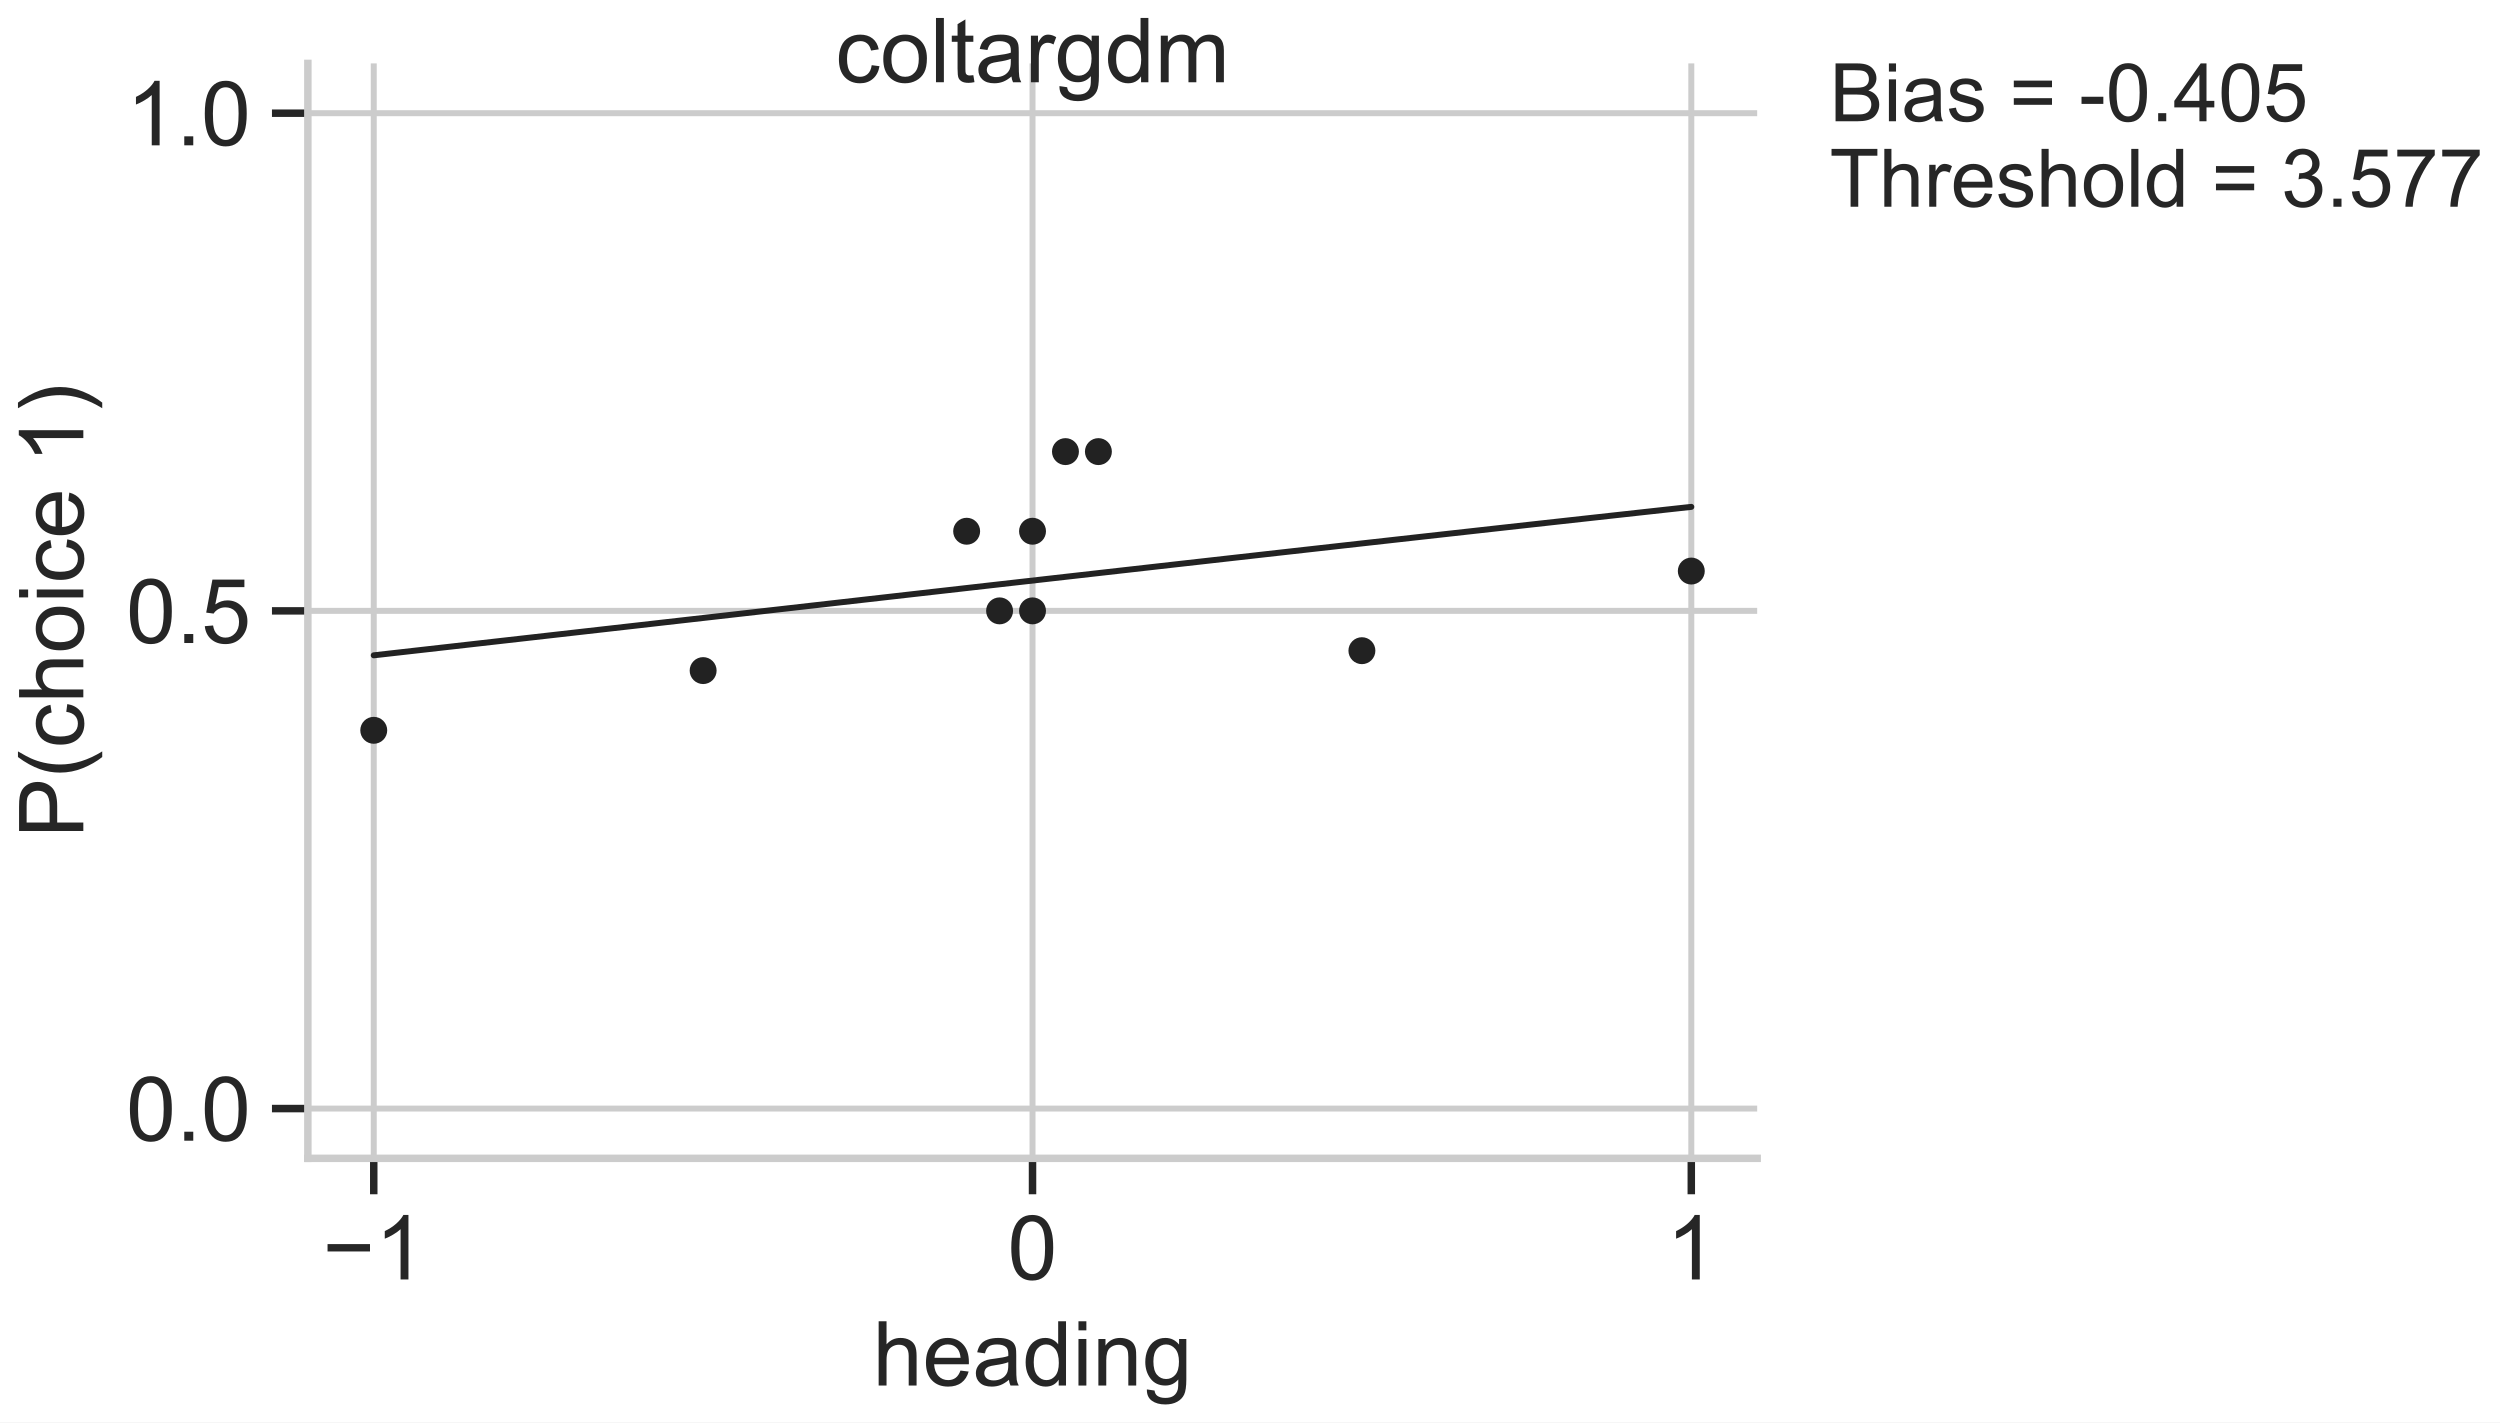
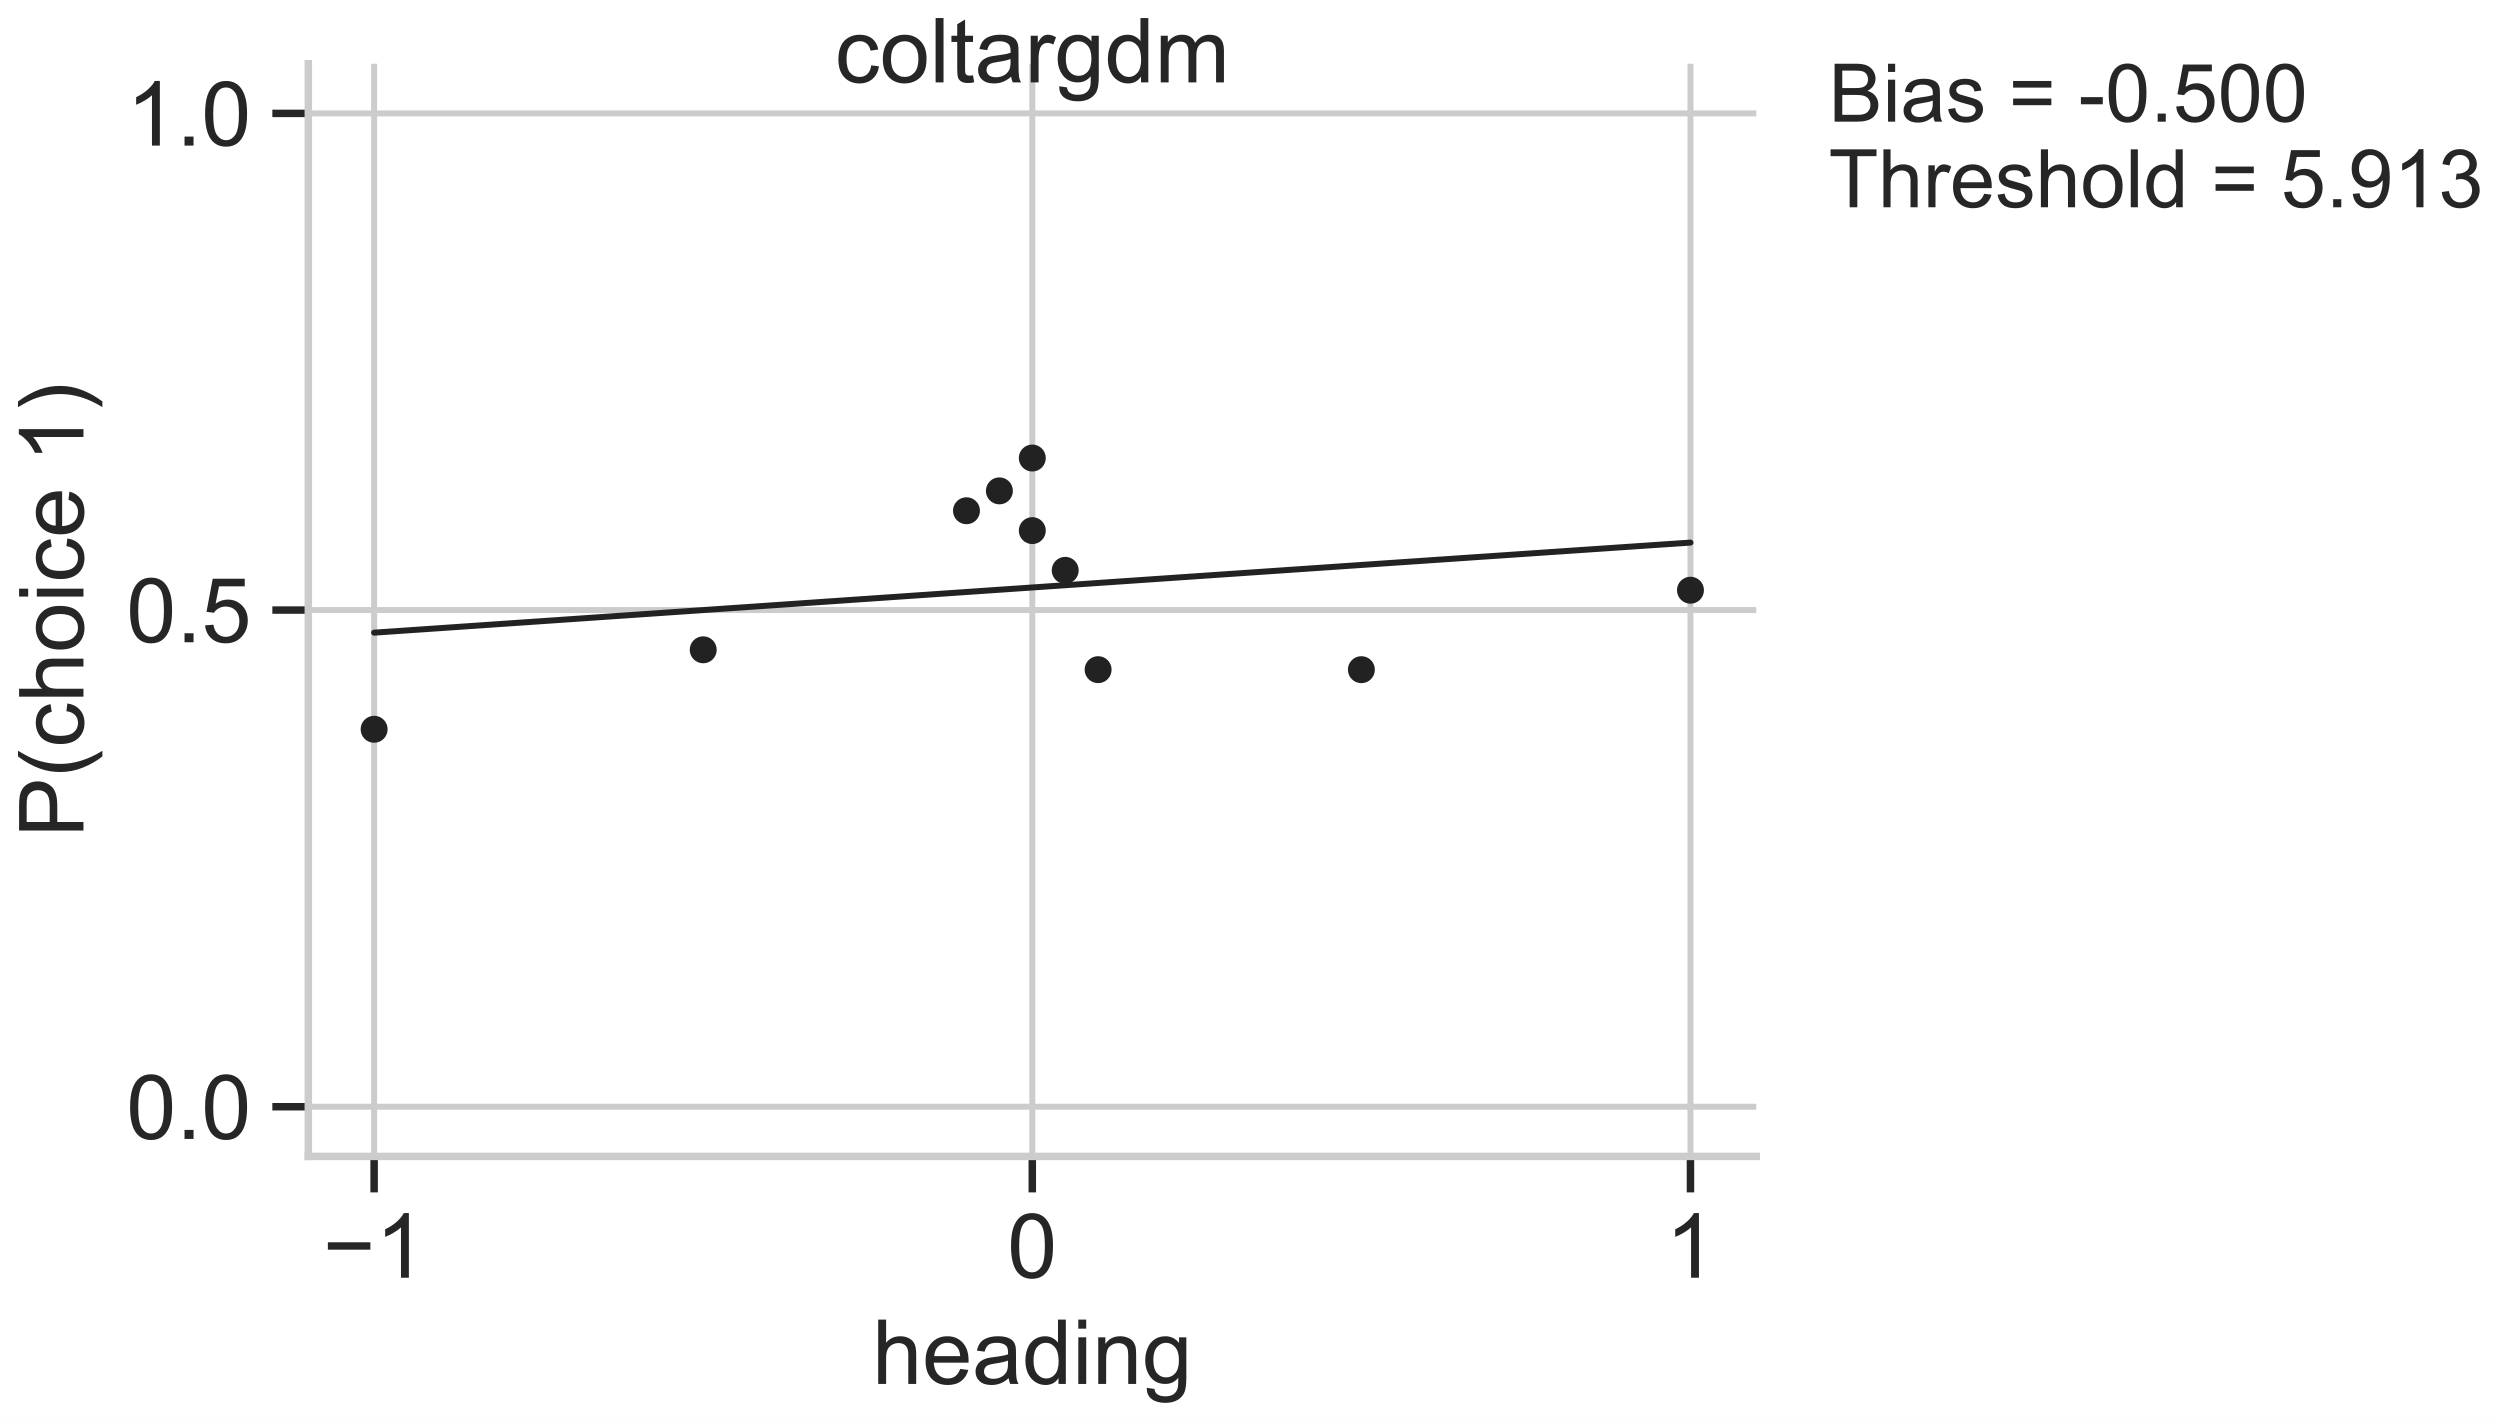
- <svg xmlns="http://www.w3.org/2000/svg" xmlns:xlink="http://www.w3.org/1999/xlink" width="417.6pt" height="237.6pt" viewBox="0 0 417.6 237.6" version="1.1">
+ <svg xmlns="http://www.w3.org/2000/svg" xmlns:xlink="http://www.w3.org/1999/xlink" width="417pt" height="237pt" viewBox="0 0 417 237" version="1.1">
  <defs>
    <style type="text/css">*{stroke-linejoin: round; stroke-linecap: butt}</style>
  </defs>
  <g id="figure_1">
    <g id="patch_1">
-       <path d="M 0 237.6  L 417.6 237.6  L 417.6 0  L 0 0  z " style="fill: #ffffff" />
+       <path d="M 0 237  L 417 237  L 417 0  L 0 0  z " style="fill: #ffffff" />
    </g>
    <g id="axes_1">
      <g id="patch_2">
-         <path d="M 51.427 193.488  L 293.518 193.488  L 293.518 10.592  L 51.427 10.592  z " style="fill: #ffffff" />
+         <path d="M 51.427 192.888  L 292.947 192.888  L 292.947 10.632  L 51.427 10.632  z " style="fill: #ffffff" />
      </g>
      <g id="matplotlib.axis_1">
        <g id="xtick_1">
          <g id="line2d_1">
-             <path d="M 62.431 193.488  L 62.431 10.592  " clip-path="url(#p243d09031a)" style="fill: none; stroke: #cccccc; stroke-linecap: round" />
+             <path d="M 62.405 192.888  L 62.405 10.632  " clip-path="url(#p401d9f560f)" style="fill: none; stroke: #cccccc; stroke-linecap: round" />
          </g>
          <g id="line2d_2">
            <defs>
-               <path id="ma017a7d0e7" d="M 0 0  L 0 6  " style="stroke: #262626; stroke-width: 1.25" />
-             </defs>
-             <g>
-               <use xlink:href="#ma017a7d0e7" x="62.431" y="193.488" style="fill: #262626; stroke: #262626; stroke-width: 1.25" />
+               <path id="me4ec5ca099" d="M 0 0  L 0 6  " style="stroke: #262626; stroke-width: 1.25" />
+             </defs>
+             <g>
+               <use xlink:href="#me4ec5ca099" x="62.405" y="192.888" style="fill: #262626; stroke: #262626; stroke-width: 1.25" />
            </g>
          </g>
          <g id="text_1">
-             <g style="fill: #262626" transform="translate(53.87978 213.7248) scale(0.15 -0.15)">
+             <g style="fill: #262626" transform="translate(53.85381 213.1248) scale(0.15 -0.15)">
              <defs>
                <path id="ArialMT-2212" d="M 3381 1997  L 356 1997  L 356 2522  L 3381 2522  L 3381 1997  z " transform="scale(0.015625)" />
                <path id="ArialMT-31" d="M 2384 0  L 1822 0  L 1822 3584  Q 1619 3391 1289 3197  Q 959 3003 697 2906  L 697 3450  Q 1169 3672 1522 3987  Q 1875 4303 2022 4600  L 2384 4600  L 2384 0  z " transform="scale(0.015625)" />
              </defs>
              <use xlink:href="#ArialMT-2212" />
              <use xlink:href="#ArialMT-31" x="58.398" />
            </g>
          </g>
        </g>
        <g id="xtick_2">
          <g id="line2d_3">
-             <path d="M 172.472 193.488  L 172.472 10.592  " clip-path="url(#p243d09031a)" style="fill: none; stroke: #cccccc; stroke-linecap: round" />
+             <path d="M 172.187 192.888  L 172.187 10.632  " clip-path="url(#p401d9f560f)" style="fill: none; stroke: #cccccc; stroke-linecap: round" />
          </g>
          <g id="line2d_4">
            <g>
-               <use xlink:href="#ma017a7d0e7" x="172.472" y="193.488" style="fill: #262626; stroke: #262626; stroke-width: 1.25" />
+               <use xlink:href="#me4ec5ca099" x="172.187" y="192.888" style="fill: #262626; stroke: #262626; stroke-width: 1.25" />
            </g>
          </g>
          <g id="text_2">
-             <g style="fill: #262626" transform="translate(168.3017 213.7248) scale(0.15 -0.15)">
+             <g style="fill: #262626" transform="translate(168.0161 213.1248) scale(0.15 -0.15)">
              <defs>
                <path id="ArialMT-30" d="M 266 2259  Q 266 3072 433 3567  Q 600 4063 929 4331  Q 1259 4600 1759 4600  Q 2128 4600 2406 4451  Q 2684 4303 2865 4023  Q 3047 3744 3150 3342  Q 3253 2941 3253 2259  Q 3253 1453 3087 958  Q 2922 463 2592 192  Q 2263 -78 1759 -78  Q 1097 -78 719 397  Q 266 969 266 2259  z M 844 2259  Q 844 1131 1108 757  Q 1372 384 1759 384  Q 2147 384 2411 759  Q 2675 1134 2675 2259  Q 2675 3391 2411 3762  Q 2147 4134 1753 4134  Q 1366 4134 1134 3806  Q 844 3388 844 2259  z " transform="scale(0.015625)" />
              </defs>
              <use xlink:href="#ArialMT-30" />
            </g>
          </g>
        </g>
        <g id="xtick_3">
          <g id="line2d_5">
-             <path d="M 282.514 193.488  L 282.514 10.592  " clip-path="url(#p243d09031a)" style="fill: none; stroke: #cccccc; stroke-linecap: round" />
+             <path d="M 281.969 192.888  L 281.969 10.632  " clip-path="url(#p401d9f560f)" style="fill: none; stroke: #cccccc; stroke-linecap: round" />
          </g>
          <g id="line2d_6">
            <g>
-               <use xlink:href="#ma017a7d0e7" x="282.514" y="193.488" style="fill: #262626; stroke: #262626; stroke-width: 1.25" />
+               <use xlink:href="#me4ec5ca099" x="281.969" y="192.888" style="fill: #262626; stroke: #262626; stroke-width: 1.25" />
            </g>
          </g>
          <g id="text_3">
-             <g style="fill: #262626" transform="translate(278.3432 213.7248) scale(0.15 -0.15)">
+             <g style="fill: #262626" transform="translate(277.798 213.1248) scale(0.15 -0.15)">
              <use xlink:href="#ArialMT-31" />
            </g>
          </g>
        </g>
        <g id="text_4">
-           <g style="fill: #262626" transform="translate(145.7818 231.4427) scale(0.15 -0.15)">
+           <g style="fill: #262626" transform="translate(145.4962 230.8427) scale(0.15 -0.15)">
            <defs>
              <path id="ArialMT-68" d="M 422 0  L 422 4581  L 984 4581  L 984 2938  Q 1378 3394 1978 3394  Q 2347 3394 2619 3248  Q 2891 3103 3008 2847  Q 3125 2591 3125 2103  L 3125 0  L 2563 0  L 2563 2103  Q 2563 2525 2380 2717  Q 2197 2909 1863 2909  Q 1613 2909 1392 2779  Q 1172 2650 1078 2428  Q 984 2206 984 1816  L 984 0  L 422 0  z " transform="scale(0.015625)" />
              <path id="ArialMT-65" d="M 2694 1069  L 3275 997  Q 3138 488 2766 206  Q 2394 -75 1816 -75  Q 1088 -75 661 373  Q 234 822 234 1631  Q 234 2469 665 2931  Q 1097 3394 1784 3394  Q 2450 3394 2872 2941  Q 3294 2488 3294 1666  Q 3294 1616 3291 1516  L 816 1516  Q 847 969 1125 678  Q 1403 388 1819 388  Q 2128 388 2347 550  Q 2566 713 2694 1069  z M 847 1978  L 2700 1978  Q 2663 2397 2488 2606  Q 2219 2931 1791 2931  Q 1403 2931 1139 2672  Q 875 2413 847 1978  z " transform="scale(0.015625)" />
              <path id="ArialMT-61" d="M 2588 409  Q 2275 144 1986 34  Q 1697 -75 1366 -75  Q 819 -75 525 192  Q 231 459 231 875  Q 231 1119 342 1320  Q 453 1522 633 1644  Q 813 1766 1038 1828  Q 1203 1872 1538 1913  Q 2219 1994 2541 2106  Q 2544 2222 2544 2253  Q 2544 2597 2384 2738  Q 2169 2928 1744 2928  Q 1347 2928 1158 2789  Q 969 2650 878 2297  L 328 2372  Q 403 2725 575 2942  Q 747 3159 1072 3276  Q 1397 3394 1825 3394  Q 2250 3394 2515 3294  Q 2781 3194 2906 3042  Q 3031 2891 3081 2659  Q 3109 2516 3109 2141  L 3109 1391  Q 3109 606 3145 398  Q 3181 191 3288 0  L 2700 0  Q 2613 175 2588 409  z M 2541 1666  Q 2234 1541 1622 1453  Q 1275 1403 1131 1340  Q 988 1278 909 1158  Q 831 1038 831 891  Q 831 666 1001 516  Q 1172 366 1500 366  Q 1825 366 2078 508  Q 2331 650 2450 897  Q 2541 1088 2541 1459  L 2541 1666  z " transform="scale(0.015625)" />
              <path id="ArialMT-64" d="M 2575 0  L 2575 419  Q 2259 -75 1647 -75  Q 1250 -75 917 144  Q 584 363 401 755  Q 219 1147 219 1656  Q 219 2153 384 2558  Q 550 2963 881 3178  Q 1213 3394 1622 3394  Q 1922 3394 2156 3267  Q 2391 3141 2538 2938  L 2538 4581  L 3097 4581  L 3097 0  L 2575 0  z M 797 1656  Q 797 1019 1065 703  Q 1334 388 1700 388  Q 2069 388 2326 689  Q 2584 991 2584 1609  Q 2584 2291 2321 2609  Q 2059 2928 1675 2928  Q 1300 2928 1048 2622  Q 797 2316 797 1656  z " transform="scale(0.015625)" />
              <path id="ArialMT-69" d="M 425 3934  L 425 4581  L 988 4581  L 988 3934  L 425 3934  z M 425 0  L 425 3319  L 988 3319  L 988 0  L 425 0  z " transform="scale(0.015625)" />
              <path id="ArialMT-6e" d="M 422 0  L 422 3319  L 928 3319  L 928 2847  Q 1294 3394 1984 3394  Q 2284 3394 2536 3286  Q 2788 3178 2913 3003  Q 3038 2828 3088 2588  Q 3119 2431 3119 2041  L 3119 0  L 2556 0  L 2556 2019  Q 2556 2363 2490 2533  Q 2425 2703 2258 2804  Q 2091 2906 1866 2906  Q 1506 2906 1245 2678  Q 984 2450 984 1813  L 984 0  L 422 0  z " transform="scale(0.015625)" />
              <path id="ArialMT-67" d="M 319 -275  L 866 -356  Q 900 -609 1056 -725  Q 1266 -881 1628 -881  Q 2019 -881 2231 -725  Q 2444 -569 2519 -288  Q 2563 -116 2559 434  Q 2191 0 1641 0  Q 956 0 581 494  Q 206 988 206 1678  Q 206 2153 378 2554  Q 550 2956 876 3175  Q 1203 3394 1644 3394  Q 2231 3394 2613 2919  L 2613 3319  L 3131 3319  L 3131 450  Q 3131 -325 2973 -648  Q 2816 -972 2473 -1159  Q 2131 -1347 1631 -1347  Q 1038 -1347 672 -1080  Q 306 -813 319 -275  z M 784 1719  Q 784 1066 1043 766  Q 1303 466 1694 466  Q 2081 466 2343 764  Q 2606 1063 2606 1700  Q 2606 2309 2336 2618  Q 2066 2928 1684 2928  Q 1309 2928 1046 2623  Q 784 2319 784 1719  z " transform="scale(0.015625)" />
            </defs>
            <use xlink:href="#ArialMT-68" />
            <use xlink:href="#ArialMT-65" x="55.615" />
            <use xlink:href="#ArialMT-61" x="111.23" />
            <use xlink:href="#ArialMT-64" x="166.846" />
            <use xlink:href="#ArialMT-69" x="222.461" />
            <use xlink:href="#ArialMT-6e" x="244.678" />
            <use xlink:href="#ArialMT-67" x="300.293" />
          </g>
        </g>
      </g>
      <g id="matplotlib.axis_2">
        <g id="ytick_1">
          <g id="line2d_7">
-             <path d="M 51.427 185.175  L 293.518 185.175  " clip-path="url(#p243d09031a)" style="fill: none; stroke: #cccccc; stroke-linecap: round" />
+             <path d="M 51.427 184.604  L 292.947 184.604  " clip-path="url(#p401d9f560f)" style="fill: none; stroke: #cccccc; stroke-linecap: round" />
          </g>
          <g id="line2d_8">
            <defs>
-               <path id="m8fb78b5773" d="M 0 0  L -6 0  " style="stroke: #262626; stroke-width: 1.25" />
-             </defs>
-             <g>
-               <use xlink:href="#m8fb78b5773" x="51.427" y="185.175" style="fill: #262626; stroke: #262626; stroke-width: 1.25" />
+               <path id="m82fab850f9" d="M 0 0  L -6 0  " style="stroke: #262626; stroke-width: 1.25" />
+             </defs>
+             <g>
+               <use xlink:href="#m82fab850f9" x="51.427" y="184.604" style="fill: #262626; stroke: #262626; stroke-width: 1.25" />
            </g>
          </g>
          <g id="text_5">
-             <g style="fill: #262626" transform="translate(21.0768 190.5429) scale(0.15 -0.15)">
+             <g style="fill: #262626" transform="translate(21.0768 189.972) scale(0.15 -0.15)">
              <defs>
                <path id="ArialMT-2e" d="M 581 0  L 581 641  L 1222 641  L 1222 0  L 581 0  z " transform="scale(0.015625)" />
              </defs>
              <use xlink:href="#ArialMT-30" />
              <use xlink:href="#ArialMT-2e" x="55.615" />
              <use xlink:href="#ArialMT-30" x="83.398" />
            </g>
          </g>
        </g>
        <g id="ytick_2">
          <g id="line2d_9">
-             <path d="M 51.427 102.04  L 293.518 102.04  " clip-path="url(#p243d09031a)" style="fill: none; stroke: #cccccc; stroke-linecap: round" />
+             <path d="M 51.427 101.76  L 292.947 101.76  " clip-path="url(#p401d9f560f)" style="fill: none; stroke: #cccccc; stroke-linecap: round" />
          </g>
          <g id="line2d_10">
            <g>
-               <use xlink:href="#m8fb78b5773" x="51.427" y="102.04" style="fill: #262626; stroke: #262626; stroke-width: 1.25" />
+               <use xlink:href="#m82fab850f9" x="51.427" y="101.76" style="fill: #262626; stroke: #262626; stroke-width: 1.25" />
            </g>
          </g>
          <g id="text_6">
-             <g style="fill: #262626" transform="translate(21.0768 107.4084) scale(0.15 -0.15)">
+             <g style="fill: #262626" transform="translate(21.0768 107.1284) scale(0.15 -0.15)">
              <defs>
                <path id="ArialMT-35" d="M 266 1200  L 856 1250  Q 922 819 1161 601  Q 1400 384 1738 384  Q 2144 384 2425 690  Q 2706 997 2706 1503  Q 2706 1984 2436 2262  Q 2166 2541 1728 2541  Q 1456 2541 1237 2417  Q 1019 2294 894 2097  L 366 2166  L 809 4519  L 3088 4519  L 3088 3981  L 1259 3981  L 1013 2750  Q 1425 3038 1878 3038  Q 2478 3038 2890 2622  Q 3303 2206 3303 1553  Q 3303 931 2941 478  Q 2500 -78 1738 -78  Q 1113 -78 717 272  Q 322 622 266 1200  z " transform="scale(0.015625)" />
              </defs>
              <use xlink:href="#ArialMT-30" />
              <use xlink:href="#ArialMT-2e" x="55.615" />
              <use xlink:href="#ArialMT-35" x="83.398" />
            </g>
          </g>
        </g>
        <g id="ytick_3">
          <g id="line2d_11">
-             <path d="M 51.427 18.905  L 293.518 18.905  " clip-path="url(#p243d09031a)" style="fill: none; stroke: #cccccc; stroke-linecap: round" />
+             <path d="M 51.427 18.916  L 292.947 18.916  " clip-path="url(#p401d9f560f)" style="fill: none; stroke: #cccccc; stroke-linecap: round" />
          </g>
          <g id="line2d_12">
            <g>
-               <use xlink:href="#m8fb78b5773" x="51.427" y="18.905" style="fill: #262626; stroke: #262626; stroke-width: 1.25" />
+               <use xlink:href="#m82fab850f9" x="51.427" y="18.916" style="fill: #262626; stroke: #262626; stroke-width: 1.25" />
            </g>
          </g>
          <g id="text_7">
-             <g style="fill: #262626" transform="translate(21.0768 24.27384) scale(0.15 -0.15)">
+             <g style="fill: #262626" transform="translate(21.0768 24.28479) scale(0.15 -0.15)">
              <use xlink:href="#ArialMT-31" />
              <use xlink:href="#ArialMT-2e" x="55.615" />
              <use xlink:href="#ArialMT-30" x="83.398" />
            </g>
          </g>
        </g>
        <g id="text_8">
-           <g style="fill: #262626" transform="translate(13.91977 139.9701) rotate(-90) scale(0.15 -0.15)">
+           <g style="fill: #262626" transform="translate(13.91977 139.6901) rotate(-90) scale(0.15 -0.15)">
            <defs>
              <path id="ArialMT-50" d="M 494 0  L 494 4581  L 2222 4581  Q 2678 4581 2919 4538  Q 3256 4481 3484 4323  Q 3713 4166 3852 3881  Q 3991 3597 3991 3256  Q 3991 2672 3619 2267  Q 3247 1863 2275 1863  L 1100 1863  L 1100 0  L 494 0  z M 1100 2403  L 2284 2403  Q 2872 2403 3119 2622  Q 3366 2841 3366 3238  Q 3366 3525 3220 3729  Q 3075 3934 2838 4000  Q 2684 4041 2272 4041  L 1100 4041  L 1100 2403  z " transform="scale(0.015625)" />
              <path id="ArialMT-28" d="M 1497 -1347  Q 1031 -759 709 28  Q 388 816 388 1659  Q 388 2403 628 3084  Q 909 3875 1497 4659  L 1900 4659  Q 1522 4009 1400 3731  Q 1209 3300 1100 2831  Q 966 2247 966 1656  Q 966 153 1900 -1347  L 1497 -1347  z " transform="scale(0.015625)" />
              <path id="ArialMT-63" d="M 2588 1216  L 3141 1144  Q 3050 572 2676 248  Q 2303 -75 1759 -75  Q 1078 -75 664 370  Q 250 816 250 1647  Q 250 2184 428 2587  Q 606 2991 970 3192  Q 1334 3394 1763 3394  Q 2303 3394 2647 3120  Q 2991 2847 3088 2344  L 2541 2259  Q 2463 2594 2264 2762  Q 2066 2931 1784 2931  Q 1359 2931 1093 2626  Q 828 2322 828 1663  Q 828 994 1084 691  Q 1341 388 1753 388  Q 2084 388 2306 591  Q 2528 794 2588 1216  z " transform="scale(0.015625)" />
              <path id="ArialMT-6f" d="M 213 1659  Q 213 2581 725 3025  Q 1153 3394 1769 3394  Q 2453 3394 2887 2945  Q 3322 2497 3322 1706  Q 3322 1066 3130 698  Q 2938 331 2570 128  Q 2203 -75 1769 -75  Q 1072 -75 642 372  Q 213 819 213 1659  z M 791 1659  Q 791 1022 1069 705  Q 1347 388 1769 388  Q 2188 388 2466 706  Q 2744 1025 2744 1678  Q 2744 2294 2464 2611  Q 2184 2928 1769 2928  Q 1347 2928 1069 2612  Q 791 2297 791 1659  z " transform="scale(0.015625)" />
              <path id="ArialMT-20" transform="scale(0.015625)" />
              <path id="ArialMT-29" d="M 791 -1347  L 388 -1347  Q 1322 153 1322 1656  Q 1322 2244 1188 2822  Q 1081 3291 891 3722  Q 769 4003 388 4659  L 791 4659  Q 1378 3875 1659 3084  Q 1900 2403 1900 1659  Q 1900 816 1576 28  Q 1253 -759 791 -1347  z " transform="scale(0.015625)" />
            </defs>
            <use xlink:href="#ArialMT-50" />
            <use xlink:href="#ArialMT-28" x="66.699" />
            <use xlink:href="#ArialMT-63" x="100" />
            <use xlink:href="#ArialMT-68" x="150" />
            <use xlink:href="#ArialMT-6f" x="205.615" />
            <use xlink:href="#ArialMT-69" x="261.23" />
            <use xlink:href="#ArialMT-63" x="283.447" />
            <use xlink:href="#ArialMT-65" x="333.447" />
            <use xlink:href="#ArialMT-20" x="389.062" />
            <use xlink:href="#ArialMT-31" x="416.846" />
            <use xlink:href="#ArialMT-29" x="472.461" />
          </g>
        </g>
      </g>
      <g id="line2d_13">
        <defs>
-           <path id="m453b552fd0" d="M 0 1.75  C 0.464 1.75 0.909 1.566 1.237 1.237  C 1.566 0.909 1.75 0.464 1.75 0  C 1.75 -0.464 1.566 -0.909 1.237 -1.237  C 0.909 -1.566 0.464 -1.75 0 -1.75  C -0.464 -1.75 -0.909 -1.566 -1.237 -1.237  C -1.566 -0.909 -1.75 -0.464 -1.75 0  C -1.75 0.464 -1.566 0.909 -1.237 1.237  C -0.909 1.566 -0.464 1.75 0 1.75  z " style="stroke: #222222" />
+           <path id="m4e38c3cd08" d="M 0 1.75  C 0.464 1.75 0.909 1.566 1.237 1.237  C 1.566 0.909 1.75 0.464 1.75 0  C 1.75 -0.464 1.566 -0.909 1.237 -1.237  C 0.909 -1.566 0.464 -1.75 0 -1.75  C -0.464 -1.75 -0.909 -1.566 -1.237 -1.237  C -1.566 -0.909 -1.75 -0.464 -1.75 0  C -1.75 0.464 -1.566 0.909 -1.237 1.237  C -0.909 1.566 -0.464 1.75 0 1.75  z " style="stroke: #222222" />
        </defs>
-         <g clip-path="url(#p243d09031a)">
-           <use xlink:href="#m453b552fd0" x="62.431" y="121.992" style="fill: #222222; stroke: #222222" />
-           <use xlink:href="#m453b552fd0" x="282.514" y="95.389" style="fill: #222222; stroke: #222222" />
-           <use xlink:href="#m453b552fd0" x="117.452" y="112.016" style="fill: #222222; stroke: #222222" />
-           <use xlink:href="#m453b552fd0" x="227.493" y="108.691" style="fill: #222222; stroke: #222222" />
-           <use xlink:href="#m453b552fd0" x="161.468" y="88.739" style="fill: #222222; stroke: #222222" />
-           <use xlink:href="#m453b552fd0" x="183.477" y="75.437" style="fill: #222222; stroke: #222222" />
-           <use xlink:href="#m453b552fd0" x="166.97" y="102.04" style="fill: #222222; stroke: #222222" />
-           <use xlink:href="#m453b552fd0" x="177.974" y="75.437" style="fill: #222222; stroke: #222222" />
-           <use xlink:href="#m453b552fd0" x="172.472" y="88.739" style="fill: #222222; stroke: #222222" />
-           <use xlink:href="#m453b552fd0" x="172.472" y="102.04" style="fill: #222222; stroke: #222222" />
+         <g clip-path="url(#p401d9f560f)">
+           <use xlink:href="#m4e38c3cd08" x="62.405" y="121.643" style="fill: #222222; stroke: #222222" />
+           <use xlink:href="#m4e38c3cd08" x="281.969" y="98.446" style="fill: #222222; stroke: #222222" />
+           <use xlink:href="#m4e38c3cd08" x="117.296" y="108.388" style="fill: #222222; stroke: #222222" />
+           <use xlink:href="#m4e38c3cd08" x="227.078" y="111.701" style="fill: #222222; stroke: #222222" />
+           <use xlink:href="#m4e38c3cd08" x="161.209" y="85.191" style="fill: #222222; stroke: #222222" />
+           <use xlink:href="#m4e38c3cd08" x="183.165" y="111.701" style="fill: #222222; stroke: #222222" />
+           <use xlink:href="#m4e38c3cd08" x="166.698" y="81.878" style="fill: #222222; stroke: #222222" />
+           <use xlink:href="#m4e38c3cd08" x="177.676" y="95.133" style="fill: #222222; stroke: #222222" />
+           <use xlink:href="#m4e38c3cd08" x="172.187" y="76.4" style="fill: #222222; stroke: #222222" />
+           <use xlink:href="#m4e38c3cd08" x="172.187" y="88.505" style="fill: #222222; stroke: #222222" />
        </g>
      </g>
      <g id="line2d_14">
-         <path d="M 62.431 109.464  L 64.654 109.213  L 66.877 108.962  L 69.1 108.71  L 71.323 108.459  L 73.546 108.207  L 75.769 107.956  L 77.992 107.704  L 80.215 107.452  L 82.438 107.2  L 84.662 106.948  L 86.885 106.696  L 89.108 106.444  L 91.331 106.192  L 93.554 105.94  L 95.777 105.688  L 98 105.435  L 100.223 105.183  L 102.446 104.93  L 104.669 104.678  L 106.892 104.426  L 109.115 104.173  L 111.338 103.92  L 113.561 103.668  L 115.784 103.415  L 118.007 103.163  L 120.231 102.91  L 122.454 102.657  L 124.677 102.405  L 126.9 102.152  L 129.123 101.899  L 131.346 101.647  L 133.569 101.394  L 135.792 101.141  L 138.015 100.889  L 140.238 100.636  L 142.461 100.383  L 144.684 100.131  L 146.907 99.878  L 149.13 99.626  L 151.353 99.373  L 153.576 99.121  L 155.799 98.868  L 158.023 98.616  L 160.246 98.364  L 162.469 98.111  L 164.692 97.859  L 166.915 97.607  L 169.138 97.355  L 171.361 97.103  L 173.584 96.851  L 175.807 96.599  L 178.03 96.347  L 180.253 96.096  L 182.476 95.844  L 184.699 95.592  L 186.922 95.341  L 189.145 95.09  L 191.368 94.838  L 193.591 94.587  L 195.815 94.336  L 198.038 94.085  L 200.261 93.835  L 202.484 93.584  L 204.707 93.333  L 206.93 93.083  L 209.153 92.833  L 211.376 92.582  L 213.599 92.332  L 215.822 92.082  L 218.045 91.833  L 220.268 91.583  L 222.491 91.334  L 224.714 91.084  L 226.937 90.835  L 229.16 90.586  L 231.383 90.337  L 233.607 90.089  L 235.83 89.84  L 238.053 89.592  L 240.276 89.344  L 242.499 89.096  L 244.722 88.848  L 246.945 88.601  L 249.168 88.353  L 251.391 88.106  L 253.614 87.859  L 255.837 87.612  L 258.06 87.366  L 260.283 87.119  L 262.506 86.873  L 264.729 86.627  L 266.952 86.382  L 269.176 86.136  L 271.399 85.891  L 273.622 85.646  L 275.845 85.401  L 278.068 85.156  L 280.291 84.912  L 282.514 84.668  " clip-path="url(#p243d09031a)" style="fill: none; stroke: #222222; stroke-linecap: round" />
+         <path d="M 62.405 105.528  L 64.623 105.376  L 66.841 105.224  L 69.058 105.072  L 71.276 104.92  L 73.494 104.768  L 75.712 104.615  L 77.93 104.463  L 80.148 104.311  L 82.365 104.159  L 84.583 104.006  L 86.801 103.854  L 89.019 103.702  L 91.237 103.55  L 93.454 103.397  L 95.672 103.245  L 97.89 103.093  L 100.108 102.941  L 102.326 102.788  L 104.543 102.636  L 106.761 102.484  L 108.979 102.331  L 111.197 102.179  L 113.415 102.027  L 115.633 101.874  L 117.85 101.722  L 120.068 101.57  L 122.286 101.417  L 124.504 101.265  L 126.722 101.113  L 128.939 100.96  L 131.157 100.808  L 133.375 100.656  L 135.593 100.503  L 137.811 100.351  L 140.029 100.199  L 142.246 100.047  L 144.464 99.894  L 146.682 99.742  L 148.9 99.59  L 151.118 99.438  L 153.335 99.285  L 155.553 99.133  L 157.771 98.981  L 159.989 98.829  L 162.207 98.677  L 164.424 98.524  L 166.642 98.372  L 168.86 98.22  L 171.078 98.068  L 173.296 97.916  L 175.514 97.764  L 177.731 97.612  L 179.949 97.46  L 182.167 97.308  L 184.385 97.156  L 186.603 97.004  L 188.82 96.852  L 191.038 96.7  L 193.256 96.548  L 195.474 96.396  L 197.692 96.245  L 199.91 96.093  L 202.127 95.941  L 204.345 95.789  L 206.563 95.638  L 208.781 95.486  L 210.999 95.334  L 213.216 95.183  L 215.434 95.031  L 217.652 94.88  L 219.87 94.728  L 222.088 94.577  L 224.305 94.425  L 226.523 94.274  L 228.741 94.123  L 230.959 93.971  L 233.177 93.82  L 235.395 93.669  L 237.612 93.518  L 239.83 93.367  L 242.048 93.215  L 244.266 93.064  L 246.484 92.913  L 248.701 92.763  L 250.919 92.612  L 253.137 92.461  L 255.355 92.31  L 257.573 92.159  L 259.791 92.009  L 262.008 91.858  L 264.226 91.707  L 266.444 91.557  L 268.662 91.406  L 270.88 91.256  L 273.097 91.105  L 275.315 90.955  L 277.533 90.805  L 279.751 90.655  L 281.969 90.505  " clip-path="url(#p401d9f560f)" style="fill: none; stroke: #222222; stroke-linecap: round" />
      </g>
      <g id="patch_3">
-         <path d="M 51.427 193.488  L 51.427 10.592  " style="fill: none; stroke: #cccccc; stroke-width: 1.25; stroke-linejoin: miter; stroke-linecap: square" />
+         <path d="M 51.427 192.888  L 51.427 10.632  " style="fill: none; stroke: #cccccc; stroke-width: 1.25; stroke-linejoin: miter; stroke-linecap: square" />
      </g>
      <g id="patch_4">
-         <path d="M 51.427 193.488  L 293.518 193.488  " style="fill: none; stroke: #cccccc; stroke-width: 1.25; stroke-linejoin: miter; stroke-linecap: square" />
+         <path d="M 51.427 192.888  L 292.947 192.888  " style="fill: none; stroke: #cccccc; stroke-width: 1.25; stroke-linejoin: miter; stroke-linecap: square" />
      </g>
      <g id="text_9">
        <g id="patch_5">
-           <path d="M 301.573 41.267  L 418.864 41.267  L 418.864 6.542  L 301.573 6.542  z " style="fill: #ffffff; opacity: 0.7" />
-         </g>
-         <g style="fill: #262626" transform="translate(305.6226 20.25507) scale(0.135 -0.135)">
+           <path d="M 300.973 41.307  L 418.265 41.307  L 418.265 6.582  L 300.973 6.582  z " style="fill: #ffffff; opacity: 0.7" />
+         </g>
+         <g style="fill: #262626" transform="translate(305.0228 20.29511) scale(0.135 -0.135)">
          <defs>
            <path id="ArialMT-42" d="M 469 0  L 469 4581  L 2188 4581  Q 2713 4581 3030 4442  Q 3347 4303 3526 4014  Q 3706 3725 3706 3409  Q 3706 3116 3547 2856  Q 3388 2597 3066 2438  Q 3481 2316 3704 2022  Q 3928 1728 3928 1328  Q 3928 1006 3792 729  Q 3656 453 3456 303  Q 3256 153 2954 76  Q 2653 0 2216 0  L 469 0  z M 1075 2656  L 2066 2656  Q 2469 2656 2644 2709  Q 2875 2778 2992 2937  Q 3109 3097 3109 3338  Q 3109 3566 3000 3739  Q 2891 3913 2687 3977  Q 2484 4041 1991 4041  L 1075 4041  L 1075 2656  z M 1075 541  L 2216 541  Q 2509 541 2628 563  Q 2838 600 2978 687  Q 3119 775 3209 942  Q 3300 1109 3300 1328  Q 3300 1584 3169 1773  Q 3038 1963 2805 2039  Q 2572 2116 2134 2116  L 1075 2116  L 1075 541  z " transform="scale(0.015625)" />
            <path id="ArialMT-73" d="M 197 991  L 753 1078  Q 800 744 1014 566  Q 1228 388 1613 388  Q 2000 388 2187 545  Q 2375 703 2375 916  Q 2375 1106 2209 1216  Q 2094 1291 1634 1406  Q 1016 1563 777 1677  Q 538 1791 414 1992  Q 291 2194 291 2438  Q 291 2659 392 2848  Q 494 3038 669 3163  Q 800 3259 1026 3326  Q 1253 3394 1513 3394  Q 1903 3394 2198 3281  Q 2494 3169 2634 2976  Q 2775 2784 2828 2463  L 2278 2388  Q 2241 2644 2061 2787  Q 1881 2931 1553 2931  Q 1166 2931 1000 2803  Q 834 2675 834 2503  Q 834 2394 903 2306  Q 972 2216 1119 2156  Q 1203 2125 1616 2013  Q 2213 1853 2448 1751  Q 2684 1650 2818 1456  Q 2953 1263 2953 975  Q 2953 694 2789 445  Q 2625 197 2315 61  Q 2006 -75 1616 -75  Q 969 -75 630 194  Q 291 463 197 991  z " transform="scale(0.015625)" />
            <path id="ArialMT-3d" d="M 3381 2694  L 356 2694  L 356 3219  L 3381 3219  L 3381 2694  z M 3381 1303  L 356 1303  L 356 1828  L 3381 1828  L 3381 1303  z " transform="scale(0.015625)" />
            <path id="ArialMT-2d" d="M 203 1375  L 203 1941  L 1931 1941  L 1931 1375  L 203 1375  z " transform="scale(0.015625)" />
-             <path id="ArialMT-34" d="M 2069 0  L 2069 1097  L 81 1097  L 81 1613  L 2172 4581  L 2631 4581  L 2631 1613  L 3250 1613  L 3250 1097  L 2631 1097  L 2631 0  L 2069 0  z M 2069 1613  L 2069 3678  L 634 1613  L 2069 1613  z " transform="scale(0.015625)" />
          </defs>
          <use xlink:href="#ArialMT-42" />
          <use xlink:href="#ArialMT-69" x="66.699" />
          <use xlink:href="#ArialMT-61" x="88.916" />
          <use xlink:href="#ArialMT-73" x="144.531" />
          <use xlink:href="#ArialMT-20" x="194.531" />
          <use xlink:href="#ArialMT-3d" x="222.314" />
          <use xlink:href="#ArialMT-20" x="280.713" />
          <use xlink:href="#ArialMT-2d" x="308.496" />
          <use xlink:href="#ArialMT-30" x="341.797" />
          <use xlink:href="#ArialMT-2e" x="397.412" />
-           <use xlink:href="#ArialMT-34" x="425.195" />
+           <use xlink:href="#ArialMT-35" x="425.195" />
          <use xlink:href="#ArialMT-30" x="480.811" />
-           <use xlink:href="#ArialMT-35" x="536.426" />
-         </g>
-         <g style="fill: #262626" transform="translate(305.6226 34.53385) scale(0.135 -0.135)">
+           <use xlink:href="#ArialMT-30" x="536.426" />
+         </g>
+         <g style="fill: #262626" transform="translate(305.0228 34.5739) scale(0.135 -0.135)">
          <defs>
            <path id="ArialMT-54" d="M 1659 0  L 1659 4041  L 150 4041  L 150 4581  L 3781 4581  L 3781 4041  L 2266 4041  L 2266 0  L 1659 0  z " transform="scale(0.015625)" />
            <path id="ArialMT-72" d="M 416 0  L 416 3319  L 922 3319  L 922 2816  Q 1116 3169 1280 3281  Q 1444 3394 1641 3394  Q 1925 3394 2219 3213  L 2025 2691  Q 1819 2813 1613 2813  Q 1428 2813 1281 2702  Q 1134 2591 1072 2394  Q 978 2094 978 1738  L 978 0  L 416 0  z " transform="scale(0.015625)" />
            <path id="ArialMT-6c" d="M 409 0  L 409 4581  L 972 4581  L 972 0  L 409 0  z " transform="scale(0.015625)" />
+             <path id="ArialMT-39" d="M 350 1059  L 891 1109  Q 959 728 1153 556  Q 1347 384 1650 384  Q 1909 384 2104 503  Q 2300 622 2425 820  Q 2550 1019 2634 1356  Q 2719 1694 2719 2044  Q 2719 2081 2716 2156  Q 2547 1888 2255 1720  Q 1963 1553 1622 1553  Q 1053 1553 659 1965  Q 266 2378 266 3053  Q 266 3750 677 4175  Q 1088 4600 1706 4600  Q 2153 4600 2523 4359  Q 2894 4119 3086 3673  Q 3278 3228 3278 2384  Q 3278 1506 3087 986  Q 2897 466 2520 194  Q 2144 -78 1638 -78  Q 1100 -78 759 220  Q 419 519 350 1059  z M 2653 3081  Q 2653 3566 2395 3850  Q 2138 4134 1775 4134  Q 1400 4134 1122 3828  Q 844 3522 844 3034  Q 844 2597 1108 2323  Q 1372 2050 1759 2050  Q 2150 2050 2401 2323  Q 2653 2597 2653 3081  z " transform="scale(0.015625)" />
            <path id="ArialMT-33" d="M 269 1209  L 831 1284  Q 928 806 1161 595  Q 1394 384 1728 384  Q 2125 384 2398 659  Q 2672 934 2672 1341  Q 2672 1728 2419 1979  Q 2166 2231 1775 2231  Q 1616 2231 1378 2169  L 1441 2663  Q 1497 2656 1531 2656  Q 1891 2656 2178 2843  Q 2466 3031 2466 3422  Q 2466 3731 2256 3934  Q 2047 4138 1716 4138  Q 1388 4138 1169 3931  Q 950 3725 888 3313  L 325 3413  Q 428 3978 793 4289  Q 1159 4600 1703 4600  Q 2078 4600 2393 4439  Q 2709 4278 2876 4000  Q 3044 3722 3044 3409  Q 3044 3113 2884 2869  Q 2725 2625 2413 2481  Q 2819 2388 3044 2092  Q 3269 1797 3269 1353  Q 3269 753 2831 336  Q 2394 -81 1725 -81  Q 1122 -81 723 278  Q 325 638 269 1209  z " transform="scale(0.015625)" />
-             <path id="ArialMT-37" d="M 303 3981  L 303 4522  L 3269 4522  L 3269 4084  Q 2831 3619 2401 2847  Q 1972 2075 1738 1259  Q 1569 684 1522 0  L 944 0  Q 953 541 1156 1306  Q 1359 2072 1739 2783  Q 2119 3494 2547 3981  L 303 3981  z " transform="scale(0.015625)" />
          </defs>
          <use xlink:href="#ArialMT-54" />
          <use xlink:href="#ArialMT-68" x="61.084" />
          <use xlink:href="#ArialMT-72" x="116.699" />
          <use xlink:href="#ArialMT-65" x="150" />
          <use xlink:href="#ArialMT-73" x="205.615" />
          <use xlink:href="#ArialMT-68" x="255.615" />
          <use xlink:href="#ArialMT-6f" x="311.23" />
          <use xlink:href="#ArialMT-6c" x="366.846" />
          <use xlink:href="#ArialMT-64" x="389.062" />
          <use xlink:href="#ArialMT-20" x="444.678" />
          <use xlink:href="#ArialMT-3d" x="472.461" />
          <use xlink:href="#ArialMT-20" x="530.859" />
-           <use xlink:href="#ArialMT-33" x="558.643" />
+           <use xlink:href="#ArialMT-35" x="558.643" />
          <use xlink:href="#ArialMT-2e" x="614.258" />
-           <use xlink:href="#ArialMT-35" x="642.041" />
-           <use xlink:href="#ArialMT-37" x="697.656" />
-           <use xlink:href="#ArialMT-37" x="753.271" />
+           <use xlink:href="#ArialMT-39" x="642.041" />
+           <use xlink:href="#ArialMT-31" x="697.656" />
+           <use xlink:href="#ArialMT-33" x="753.271" />
        </g>
      </g>
      <g id="text_10">
-         <g style="fill: #262626" transform="translate(139.5451 13.73682) scale(0.15 -0.15)">
+         <g style="fill: #262626" transform="translate(139.2595 13.74487) scale(0.15 -0.15)">
          <defs>
            <path id="ArialMT-74" d="M 1650 503  L 1731 6  Q 1494 -44 1306 -44  Q 1000 -44 831 53  Q 663 150 594 308  Q 525 466 525 972  L 525 2881  L 113 2881  L 113 3319  L 525 3319  L 525 4141  L 1084 4478  L 1084 3319  L 1650 3319  L 1650 2881  L 1084 2881  L 1084 941  Q 1084 700 1114 631  Q 1144 563 1211 522  Q 1278 481 1403 481  Q 1497 481 1650 503  z " transform="scale(0.015625)" />
            <path id="ArialMT-6d" d="M 422 0  L 422 3319  L 925 3319  L 925 2853  Q 1081 3097 1340 3245  Q 1600 3394 1931 3394  Q 2300 3394 2536 3241  Q 2772 3088 2869 2813  Q 3263 3394 3894 3394  Q 4388 3394 4653 3120  Q 4919 2847 4919 2278  L 4919 0  L 4359 0  L 4359 2091  Q 4359 2428 4304 2576  Q 4250 2725 4106 2815  Q 3963 2906 3769 2906  Q 3419 2906 3187 2673  Q 2956 2441 2956 1928  L 2956 0  L 2394 0  L 2394 2156  Q 2394 2531 2256 2718  Q 2119 2906 1806 2906  Q 1569 2906 1367 2781  Q 1166 2656 1075 2415  Q 984 2175 984 1722  L 984 0  L 422 0  z " transform="scale(0.015625)" />
          </defs>
          <use xlink:href="#ArialMT-63" />
          <use xlink:href="#ArialMT-6f" x="50" />
          <use xlink:href="#ArialMT-6c" x="105.615" />
          <use xlink:href="#ArialMT-74" x="127.832" />
          <use xlink:href="#ArialMT-61" x="155.615" />
          <use xlink:href="#ArialMT-72" x="211.23" />
          <use xlink:href="#ArialMT-67" x="244.531" />
          <use xlink:href="#ArialMT-64" x="300.146" />
          <use xlink:href="#ArialMT-6d" x="355.762" />
        </g>
      </g>
    </g>
  </g>
  <defs>
-     <clipPath id="p243d09031a">
-       <rect x="51.427" y="10.592" width="242.091" height="182.896" />
+     <clipPath id="p401d9f560f">
+       <rect x="51.427" y="10.632" width="241.52" height="182.256" />
    </clipPath>
  </defs>
</svg>
